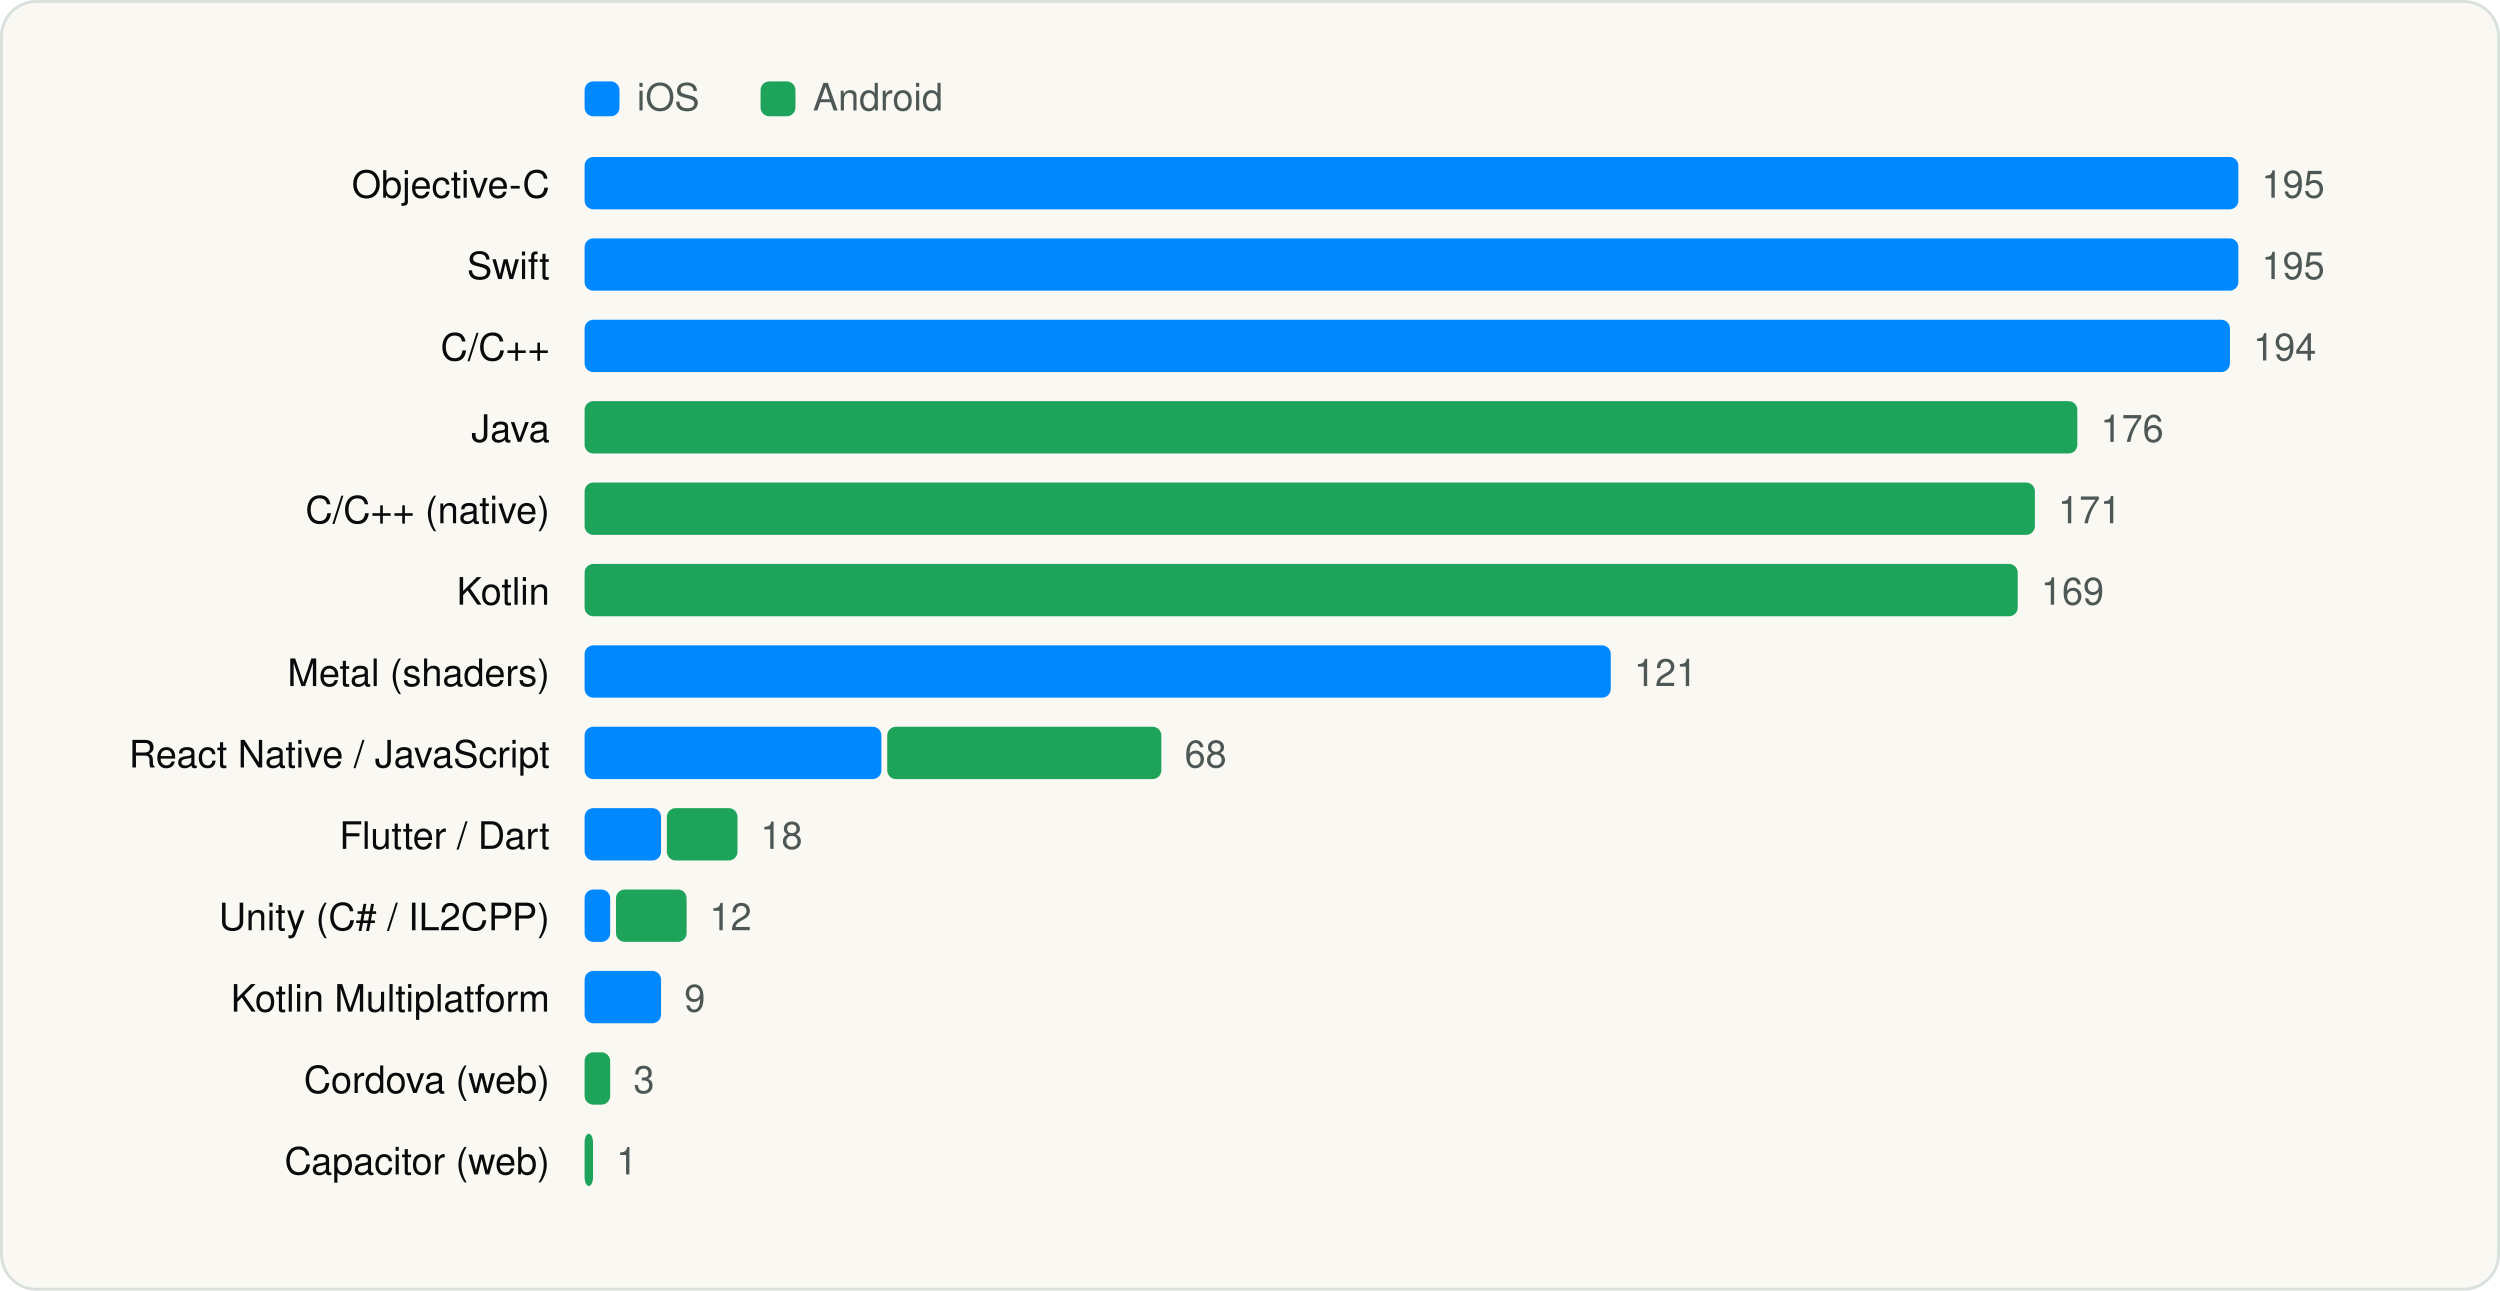
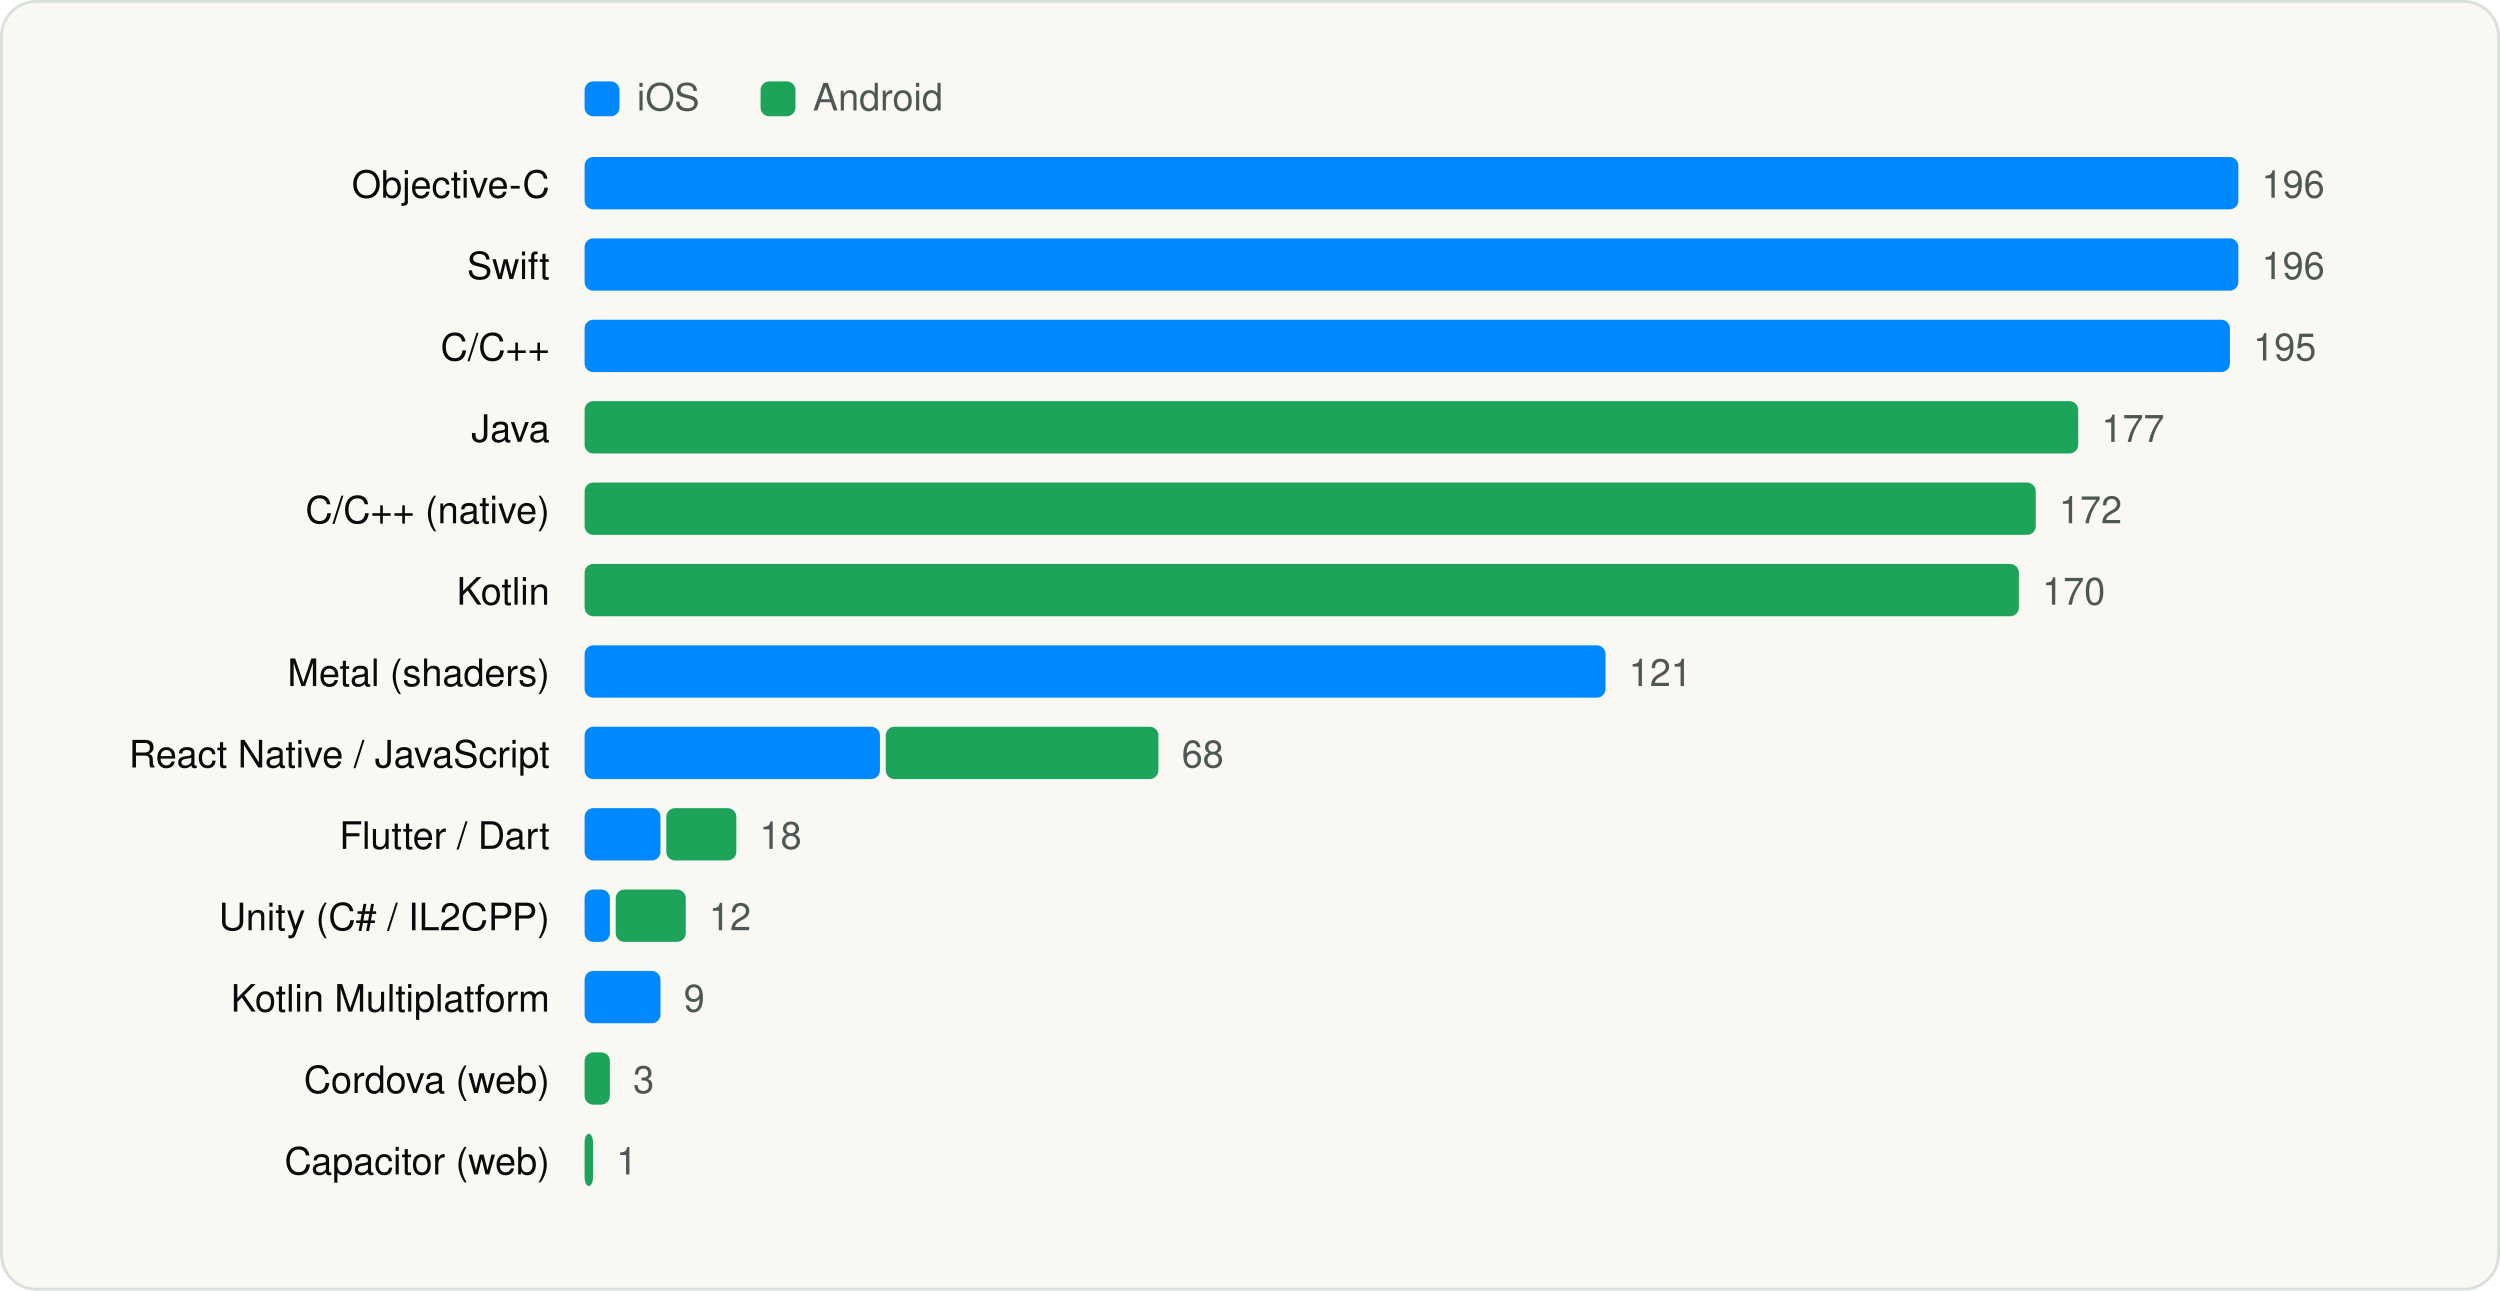
<svg xmlns="http://www.w3.org/2000/svg" viewBox="0 0 860 444" width="860" height="444" role="img" aria-label="Languages and runtimes" font-family="Geist, -apple-system, BlinkMacSystemFont, 'Segoe UI', Helvetica, Arial, sans-serif">
  <rect x="0.5" y="0.5" width="859" height="443" rx="12" fill="#FAF8F3" stroke="#D9E1DD" />
  <g transform="translate(20 20)">
    <rect x="181.1" y="8" width="12" height="12" rx="3" fill="#0088FF" />
    <text x="199.1" y="18" font-size="13" fill="#4D5755">iOS</text>
    <rect x="241.64" y="8" width="12" height="12" rx="3" fill="#1EA45A" />
    <text x="259.64" y="18" font-size="13" fill="#4D5755">Android</text>
    <text x="169.1" y="48" font-size="13" text-anchor="end" fill="#090A0B">Objective-C</text>
    <rect x="181.1" y="34" width="568.9" height="18" rx="3" fill="#0088FF" />
-     <text x="758.0" y="48" font-size="13" fill="#4D5755">195</text>
+     <text x="758.0" y="48" font-size="13" fill="#4D5755">196</text>
    <text x="169.1" y="76" font-size="13" text-anchor="end" fill="#090A0B">Swift</text>
    <rect x="181.1" y="62" width="568.9" height="18" rx="3" fill="#0088FF" />
-     <text x="758.0" y="76" font-size="13" fill="#4D5755">195</text>
+     <text x="758.0" y="76" font-size="13" fill="#4D5755">196</text>
    <text x="169.1" y="104" font-size="13" text-anchor="end" fill="#090A0B">C/C++</text>
    <rect x="181.1" y="90" width="566.0" height="18" rx="3" fill="#0088FF" />
-     <text x="755.1" y="104" font-size="13" fill="#4D5755">194</text>
+     <text x="755.1" y="104" font-size="13" fill="#4D5755">195</text>
    <text x="169.1" y="132" font-size="13" text-anchor="end" fill="#090A0B">Java</text>
-     <rect x="181.1" y="118" width="513.5" height="18" rx="3" fill="#1EA45A" />
-     <text x="702.6" y="132" font-size="13" fill="#4D5755">176</text>
+     <rect x="181.1" y="118" width="513.8" height="18" rx="3" fill="#1EA45A" />
+     <text x="702.9" y="132" font-size="13" fill="#4D5755">177</text>
    <text x="169.1" y="160" font-size="13" text-anchor="end" fill="#090A0B">C/C++ (native)</text>
-     <rect x="181.1" y="146" width="498.9" height="18" rx="3" fill="#1EA45A" />
-     <text x="688.0" y="160" font-size="13" fill="#4D5755">171</text>
+     <rect x="181.1" y="146" width="499.2" height="18" rx="3" fill="#1EA45A" />
+     <text x="688.3" y="160" font-size="13" fill="#4D5755">172</text>
    <text x="169.1" y="188" font-size="13" text-anchor="end" fill="#090A0B">Kotlin</text>
-     <rect x="181.1" y="174" width="493.0" height="18" rx="3" fill="#1EA45A" />
-     <text x="682.1" y="188" font-size="13" fill="#4D5755">169</text>
+     <rect x="181.1" y="174" width="493.4" height="18" rx="3" fill="#1EA45A" />
+     <text x="682.5" y="188" font-size="13" fill="#4D5755">170</text>
    <text x="169.1" y="216" font-size="13" text-anchor="end" fill="#090A0B">Metal (shaders)</text>
-     <rect x="181.1" y="202" width="353.0" height="18" rx="3" fill="#0088FF" />
-     <text x="542.1" y="216" font-size="13" fill="#4D5755">121</text>
+     <rect x="181.1" y="202" width="351.2" height="18" rx="3" fill="#0088FF" />
+     <text x="540.3" y="216" font-size="13" fill="#4D5755">121</text>
    <text x="169.1" y="244" font-size="13" text-anchor="end" fill="#090A0B">React Native / JavaScript</text>
-     <rect x="181.1" y="230" width="102.1" height="18" rx="3" fill="#0088FF" />
-     <rect x="285.2" y="230" width="94.3" height="18" rx="3" fill="#1EA45A" />
-     <text x="387.5" y="244" font-size="13" fill="#4D5755">68</text>
+     <rect x="181.1" y="230" width="101.6" height="18" rx="3" fill="#0088FF" />
+     <rect x="284.7" y="230" width="93.8" height="18" rx="3" fill="#1EA45A" />
+     <text x="386.5" y="244" font-size="13" fill="#4D5755">68</text>
    <text x="169.1" y="272" font-size="13" text-anchor="end" fill="#090A0B">Flutter / Dart</text>
-     <rect x="181.1" y="258" width="26.3" height="18" rx="3" fill="#0088FF" />
-     <rect x="209.4" y="258" width="24.3" height="18" rx="3" fill="#1EA45A" />
-     <text x="241.6" y="272" font-size="13" fill="#4D5755">18</text>
+     <rect x="181.1" y="258" width="26.1" height="18" rx="3" fill="#0088FF" />
+     <rect x="209.2" y="258" width="24.1" height="18" rx="3" fill="#1EA45A" />
+     <text x="241.3" y="272" font-size="13" fill="#4D5755">18</text>
    <text x="169.1" y="300" font-size="13" text-anchor="end" fill="#090A0B">Unity (C# / IL2CPP)</text>
-     <rect x="181.1" y="286" width="8.8" height="18" rx="3" fill="#0088FF" />
-     <rect x="191.9" y="286" width="24.3" height="18" rx="3" fill="#1EA45A" />
-     <text x="224.1" y="300" font-size="13" fill="#4D5755">12</text>
+     <rect x="181.1" y="286" width="8.7" height="18" rx="3" fill="#0088FF" />
+     <rect x="191.8" y="286" width="24.1" height="18" rx="3" fill="#1EA45A" />
+     <text x="223.9" y="300" font-size="13" fill="#4D5755">12</text>
    <text x="169.1" y="328" font-size="13" text-anchor="end" fill="#090A0B">Kotlin Multiplatform</text>
-     <rect x="181.1" y="314" width="26.3" height="18" rx="3" fill="#0088FF" />
-     <text x="215.4" y="328" font-size="13" fill="#4D5755">9</text>
+     <rect x="181.1" y="314" width="26.1" height="18" rx="3" fill="#0088FF" />
+     <text x="215.2" y="328" font-size="13" fill="#4D5755">9</text>
    <text x="169.1" y="356" font-size="13" text-anchor="end" fill="#090A0B">Cordova (web)</text>
-     <rect x="181.1" y="342" width="8.8" height="18" rx="3" fill="#1EA45A" />
-     <text x="197.9" y="356" font-size="13" fill="#4D5755">3</text>
+     <rect x="181.1" y="342" width="8.7" height="18" rx="3" fill="#1EA45A" />
+     <text x="197.8" y="356" font-size="13" fill="#4D5755">3</text>
    <text x="169.1" y="384" font-size="13" text-anchor="end" fill="#090A0B">Capacitor (web)</text>
    <rect x="181.1" y="370" width="2.9" height="18" rx="3" fill="#1EA45A" />
    <text x="192.0" y="384" font-size="13" fill="#4D5755">1</text>
  </g>
</svg>
